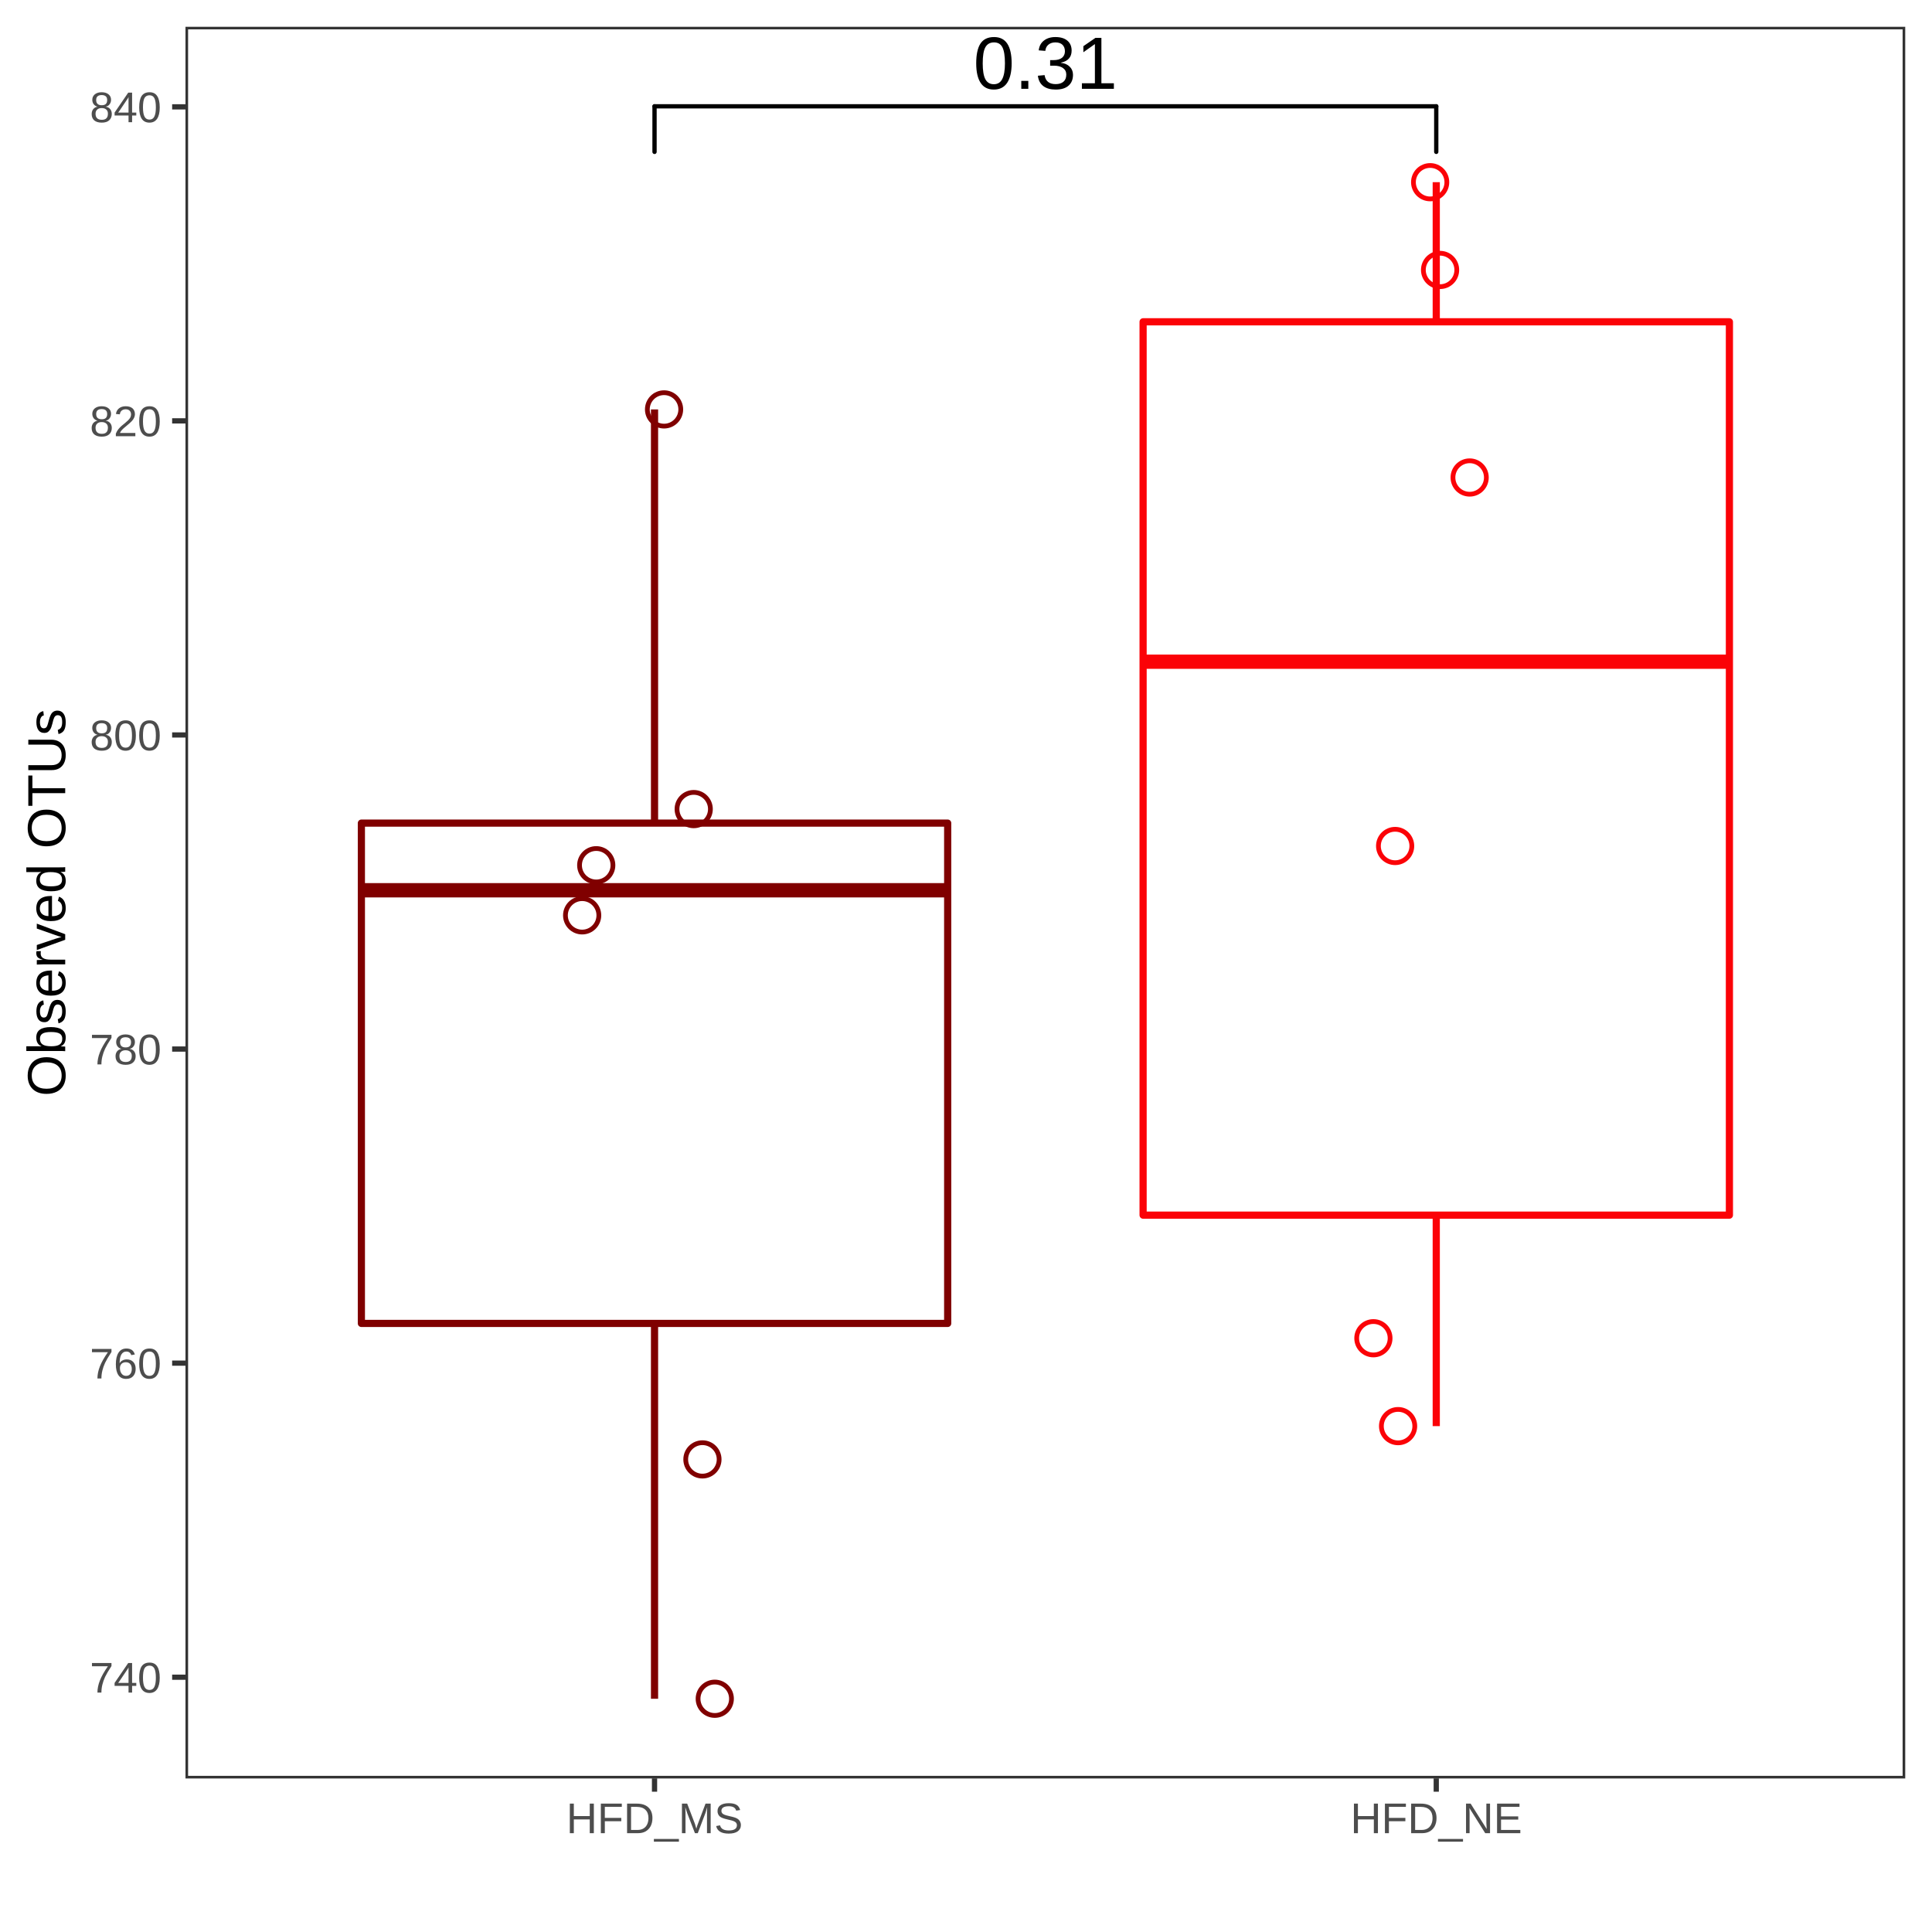
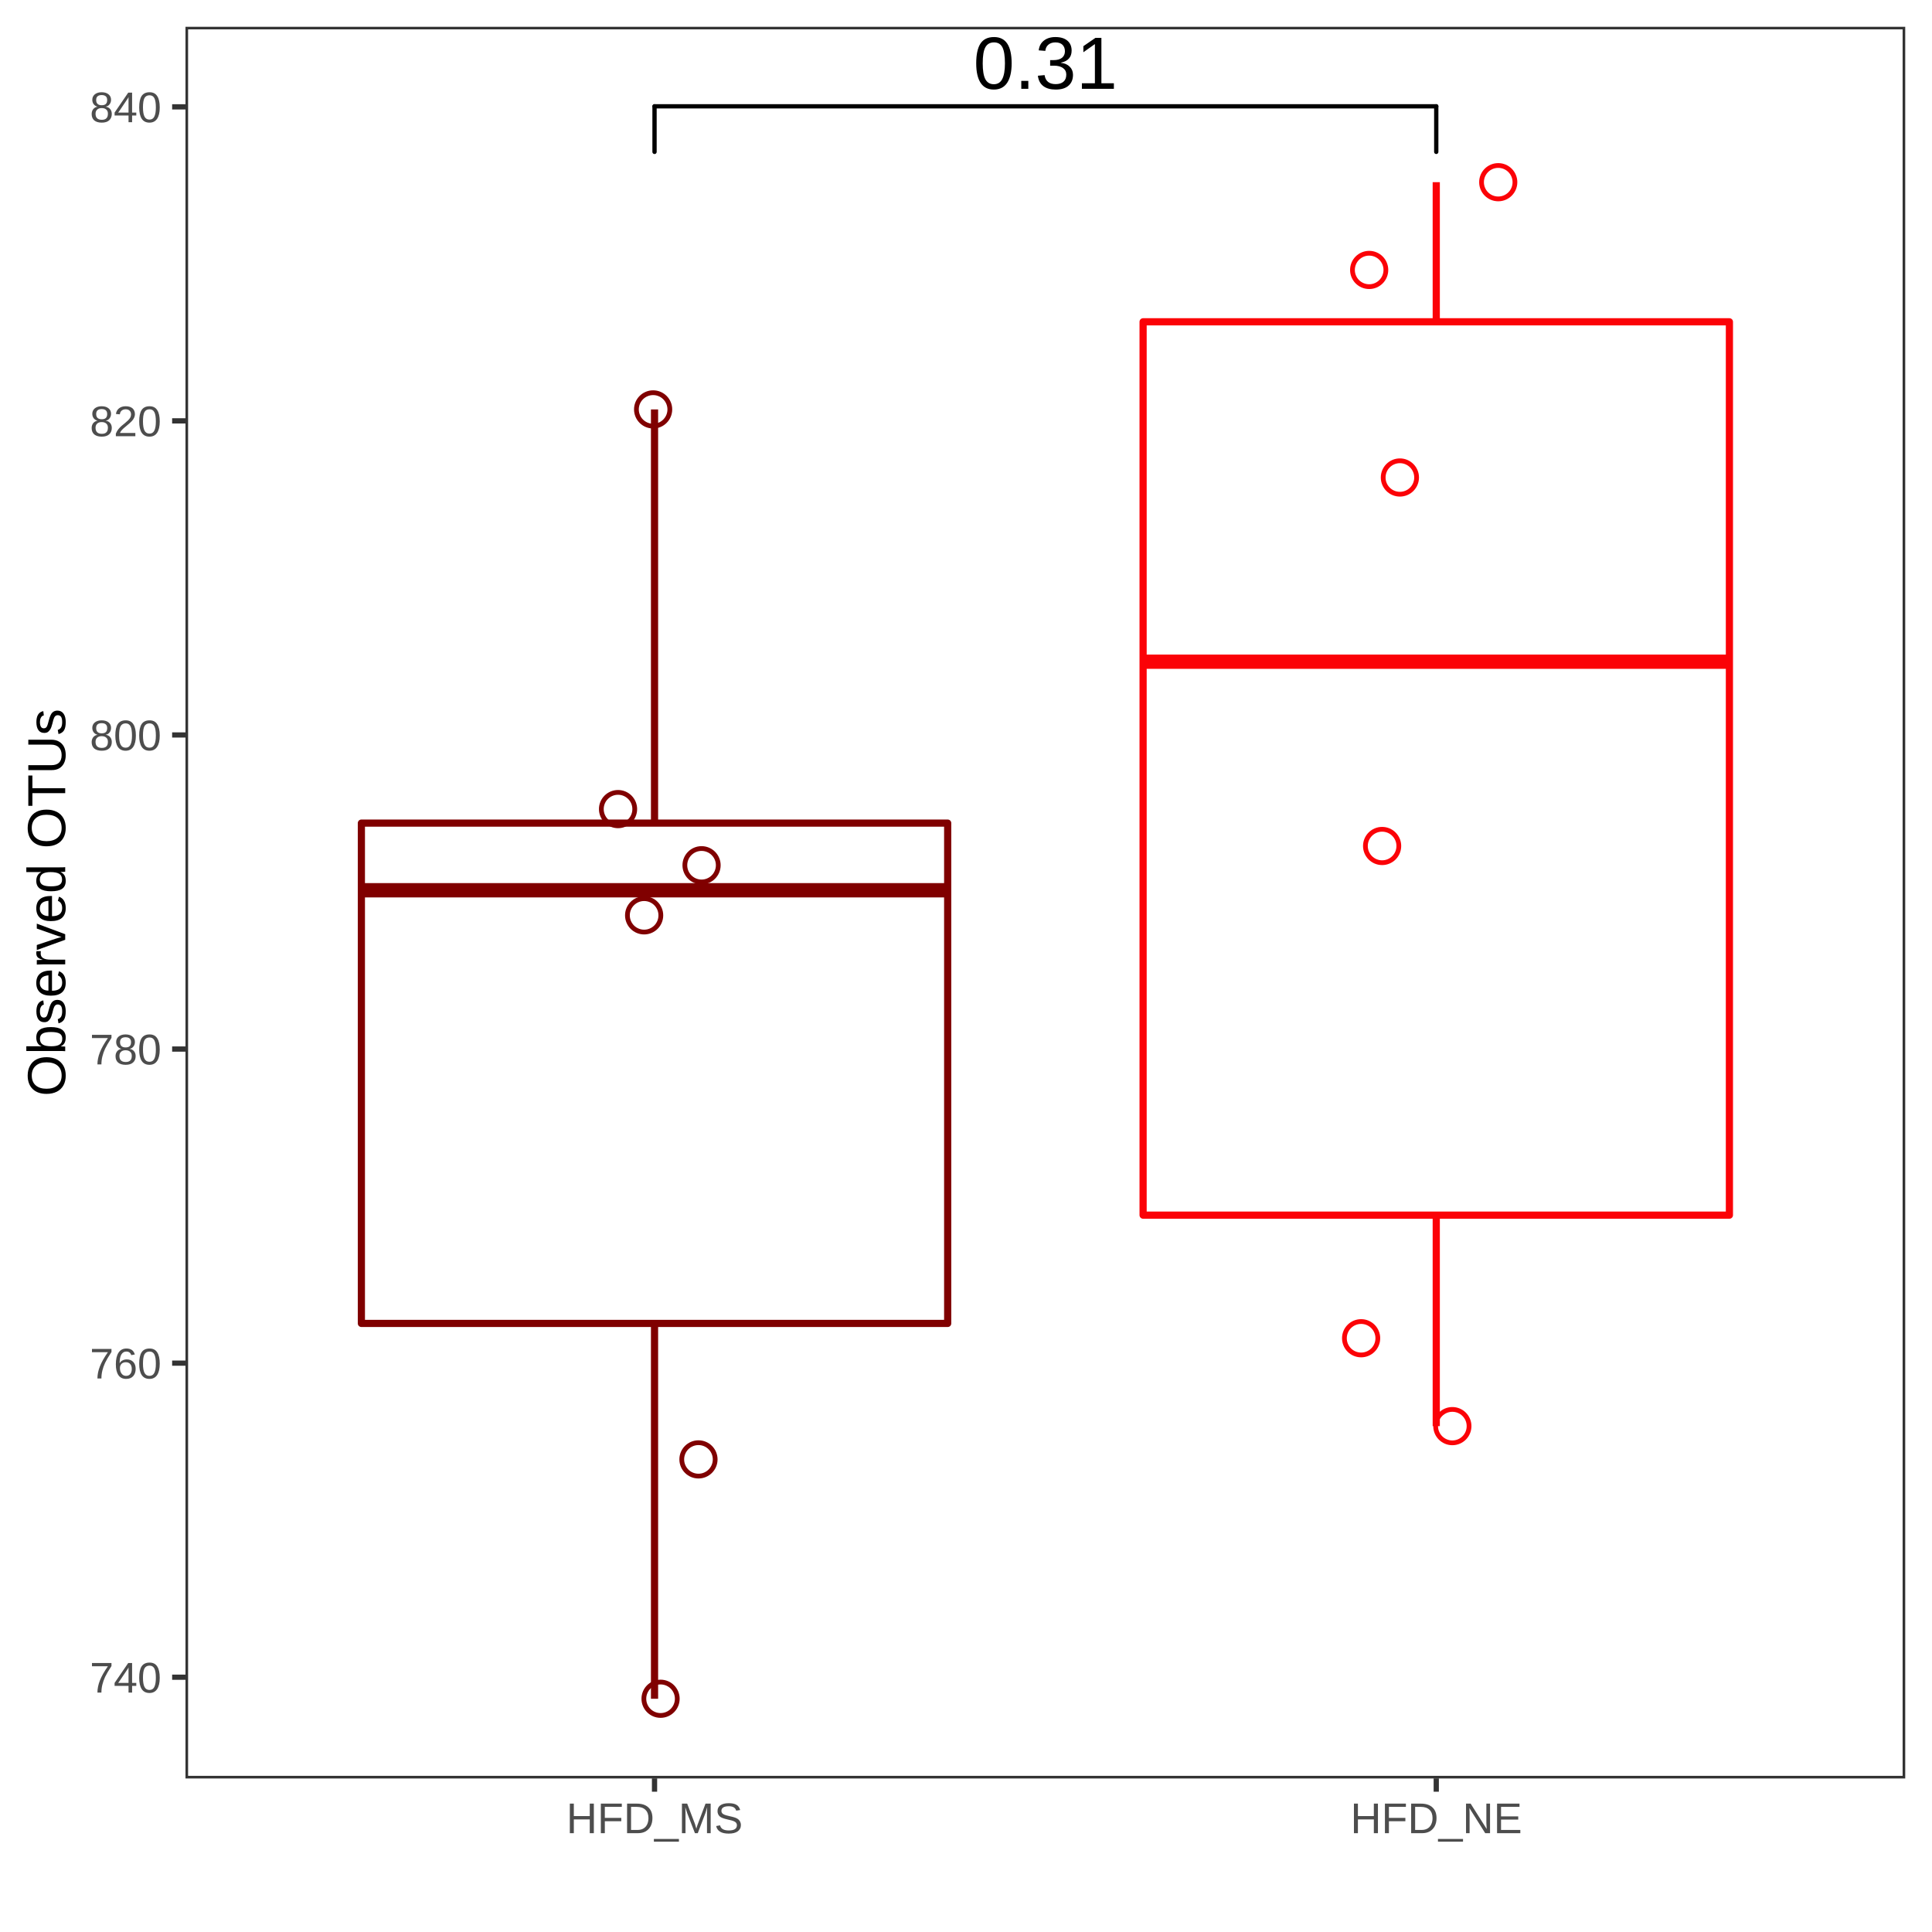
<svg xmlns="http://www.w3.org/2000/svg" class="svglite" width="288.00pt" height="288.00pt" viewBox="0 0 288.00 288.00">
  <defs>
    <style type="text/css">
    .svglite line, .svglite polyline, .svglite polygon, .svglite path, .svglite rect, .svglite circle {
      fill: none;
      stroke: #000000;
      stroke-linecap: round;
      stroke-linejoin: round;
      stroke-miterlimit: 10.00;
    }
    .svglite text {
      white-space: pre;
    }
  </style>
  </defs>
  <rect width="100%" height="100%" style="stroke: none; fill: #FFFFFF;" />
  <defs>
    <clipPath id="cpMC4wMHwyODguMDB8MC4wMHwyODguMDA=">
      <rect x="0.00" y="0.00" width="288.00" height="288.00" />
    </clipPath>
  </defs>
  <g clip-path="url(#cpMC4wMHwyODguMDB8MC4wMHwyODguMDA=)">
    <rect x="0.00" y="0.00" width="288.00" height="288.00" style="stroke-width: 0.78; stroke: #FFFFFF; fill: #FFFFFF;" />
  </g>
  <defs>
    <clipPath id="cpMjcuNjV8Mjg0LjAxfDMuOTl8MjY1LjEw">
      <rect x="27.65" y="3.99" width="256.36" height="261.12" />
    </clipPath>
  </defs>
  <g clip-path="url(#cpMjcuNjV8Mjg0LjAxfDMuOTl8MjY1LjEw)">
    <rect x="27.65" y="3.99" width="256.36" height="261.12" style="stroke-width: 0.78; stroke: none; fill: #FFFFFF;" />
    <line x1="97.57" y1="122.70" x2="97.57" y2="61.03" style="stroke-width: 1.07; stroke: #800000; stroke-linecap: butt;" />
    <line x1="97.57" y1="197.28" x2="97.57" y2="253.23" style="stroke-width: 1.07; stroke: #800000; stroke-linecap: butt;" />
    <polygon points="53.87,122.70 53.87,197.28 141.27,197.28 141.27,122.70 53.87,122.70 " style="stroke-width: 1.07; stroke: #800000; fill: #FFFFFF;" />
    <line x1="53.87" y1="132.71" x2="141.27" y2="132.71" style="stroke-width: 2.13; stroke: #800000; stroke-linecap: butt;" />
    <line x1="214.10" y1="47.97" x2="214.10" y2="27.16" style="stroke-width: 1.07; stroke: #FB0207; stroke-linecap: butt;" />
    <line x1="214.10" y1="181.14" x2="214.10" y2="212.59" style="stroke-width: 1.07; stroke: #FB0207; stroke-linecap: butt;" />
    <polygon points="170.40,47.97 170.40,181.14 257.80,181.14 257.80,47.97 170.40,47.97 " style="stroke-width: 1.07; stroke: #FB0207; fill: #FFFFFF;" />
    <line x1="170.40" y1="98.64" x2="257.80" y2="98.64" style="stroke-width: 2.13; stroke: #FB0207; stroke-linecap: butt;" />
-     <circle cx="88.88" cy="128.98" r="2.49" style="stroke-width: 0.71; stroke: #800000;" />
-     <circle cx="219.08" cy="71.18" r="2.49" style="stroke-width: 0.71; stroke: #FB0207;" />
-     <circle cx="98.99" cy="61.03" r="2.49" style="stroke-width: 0.71; stroke: #800000;" />
-     <circle cx="106.55" cy="253.23" r="2.49" style="stroke-width: 0.71; stroke: #800000;" />
-     <circle cx="86.78" cy="136.45" r="2.49" style="stroke-width: 0.71; stroke: #800000;" />
-     <circle cx="214.67" cy="40.24" r="2.49" style="stroke-width: 0.71; stroke: #FB0207;" />
-     <circle cx="208.41" cy="212.59" r="2.49" style="stroke-width: 0.71; stroke: #FB0207;" />
-     <circle cx="204.73" cy="199.49" r="2.49" style="stroke-width: 0.71; stroke: #FB0207;" />
-     <circle cx="213.19" cy="27.16" r="2.49" style="stroke-width: 0.71; stroke: #FB0207;" />
-     <circle cx="207.97" cy="126.11" r="2.49" style="stroke-width: 0.71; stroke: #FB0207;" />
-     <circle cx="104.71" cy="217.55" r="2.49" style="stroke-width: 0.71; stroke: #800000;" />
-     <circle cx="103.41" cy="120.61" r="2.49" style="stroke-width: 0.71; stroke: #800000;" />
+     <circle cx="104.58" cy="128.98" r="2.49" style="stroke-width: 0.71; stroke: #800000;" />
+     <circle cx="208.68" cy="71.18" r="2.49" style="stroke-width: 0.71; stroke: #FB0207;" />
+     <circle cx="97.36" cy="61.03" r="2.49" style="stroke-width: 0.71; stroke: #800000;" />
+     <circle cx="98.47" cy="253.23" r="2.49" style="stroke-width: 0.71; stroke: #800000;" />
+     <circle cx="96.02" cy="136.45" r="2.49" style="stroke-width: 0.71; stroke: #800000;" />
+     <circle cx="204.10" cy="40.24" r="2.49" style="stroke-width: 0.71; stroke: #FB0207;" />
+     <circle cx="216.50" cy="212.59" r="2.49" style="stroke-width: 0.71; stroke: #FB0207;" />
+     <circle cx="202.90" cy="199.49" r="2.49" style="stroke-width: 0.71; stroke: #FB0207;" />
+     <circle cx="223.34" cy="27.16" r="2.49" style="stroke-width: 0.71; stroke: #FB0207;" />
+     <circle cx="206.03" cy="126.11" r="2.49" style="stroke-width: 0.71; stroke: #FB0207;" />
+     <circle cx="104.12" cy="217.55" r="2.49" style="stroke-width: 0.71; stroke: #800000;" />
+     <circle cx="92.13" cy="120.61" r="2.49" style="stroke-width: 0.71; stroke: #800000;" />
    <text x="155.83" y="13.24" text-anchor="middle" style="font-size: 11.04px; font-family: &quot;Arial&quot;;" textLength="21.47px" lengthAdjust="spacingAndGlyphs">0.31</text>
    <line x1="97.57" y1="22.64" x2="97.57" y2="15.85" style="stroke-width: 0.64;" />
    <line x1="97.57" y1="15.85" x2="214.10" y2="15.85" style="stroke-width: 0.64;" />
    <line x1="214.10" y1="15.85" x2="214.10" y2="22.64" style="stroke-width: 0.64;" />
    <rect x="27.65" y="3.99" width="256.36" height="261.12" style="stroke-width: 0.78; stroke: #333333;" />
  </g>
  <g clip-path="url(#cpMC4wMHwyODguMDB8MC4wMHwyODguMDA=)">
    <text x="24.06" y="252.31" text-anchor="end" style="font-size: 6.40px;fill: #4D4D4D; font-family: &quot;Arial&quot;;" textLength="10.67px" lengthAdjust="spacingAndGlyphs">740</text>
    <text x="24.06" y="205.49" text-anchor="end" style="font-size: 6.40px;fill: #4D4D4D; font-family: &quot;Arial&quot;;" textLength="10.67px" lengthAdjust="spacingAndGlyphs">760</text>
    <text x="24.06" y="158.67" text-anchor="end" style="font-size: 6.40px;fill: #4D4D4D; font-family: &quot;Arial&quot;;" textLength="10.67px" lengthAdjust="spacingAndGlyphs">780</text>
    <text x="24.06" y="111.85" text-anchor="end" style="font-size: 6.40px;fill: #4D4D4D; font-family: &quot;Arial&quot;;" textLength="10.67px" lengthAdjust="spacingAndGlyphs">800</text>
    <text x="24.06" y="65.03" text-anchor="end" style="font-size: 6.40px;fill: #4D4D4D; font-family: &quot;Arial&quot;;" textLength="10.67px" lengthAdjust="spacingAndGlyphs">820</text>
    <text x="24.06" y="18.22" text-anchor="end" style="font-size: 6.40px;fill: #4D4D4D; font-family: &quot;Arial&quot;;" textLength="10.67px" lengthAdjust="spacingAndGlyphs">840</text>
    <polyline points="25.66,250.02 27.65,250.02 " style="stroke-width: 0.78; stroke: #333333; stroke-linecap: butt;" />
    <polyline points="25.66,203.20 27.65,203.20 " style="stroke-width: 0.78; stroke: #333333; stroke-linecap: butt;" />
    <polyline points="25.66,156.38 27.65,156.38 " style="stroke-width: 0.78; stroke: #333333; stroke-linecap: butt;" />
    <polyline points="25.66,109.56 27.65,109.56 " style="stroke-width: 0.78; stroke: #333333; stroke-linecap: butt;" />
    <polyline points="25.66,62.74 27.65,62.74 " style="stroke-width: 0.78; stroke: #333333; stroke-linecap: butt;" />
    <polyline points="25.66,15.93 27.65,15.93 " style="stroke-width: 0.78; stroke: #333333; stroke-linecap: butt;" />
    <polyline points="97.57,267.09 97.57,265.10 " style="stroke-width: 0.78; stroke: #333333; stroke-linecap: butt;" />
    <polyline points="214.10,267.09 214.10,265.10 " style="stroke-width: 0.78; stroke: #333333; stroke-linecap: butt;" />
    <text x="97.57" y="273.27" text-anchor="middle" style="font-size: 6.40px;fill: #4D4D4D; font-family: &quot;Arial&quot;;" textLength="26.28px" lengthAdjust="spacingAndGlyphs">HFD_MS</text>
    <text x="214.10" y="273.27" text-anchor="middle" style="font-size: 6.40px;fill: #4D4D4D; font-family: &quot;Arial&quot;;" textLength="25.57px" lengthAdjust="spacingAndGlyphs">HFD_NE</text>
    <text transform="translate(9.72,134.54) rotate(-90)" text-anchor="middle" style="font-size: 8.00px; font-family: &quot;Arial&quot;;" textLength="57.80px" lengthAdjust="spacingAndGlyphs">Observed OTUs</text>
  </g>
</svg>
